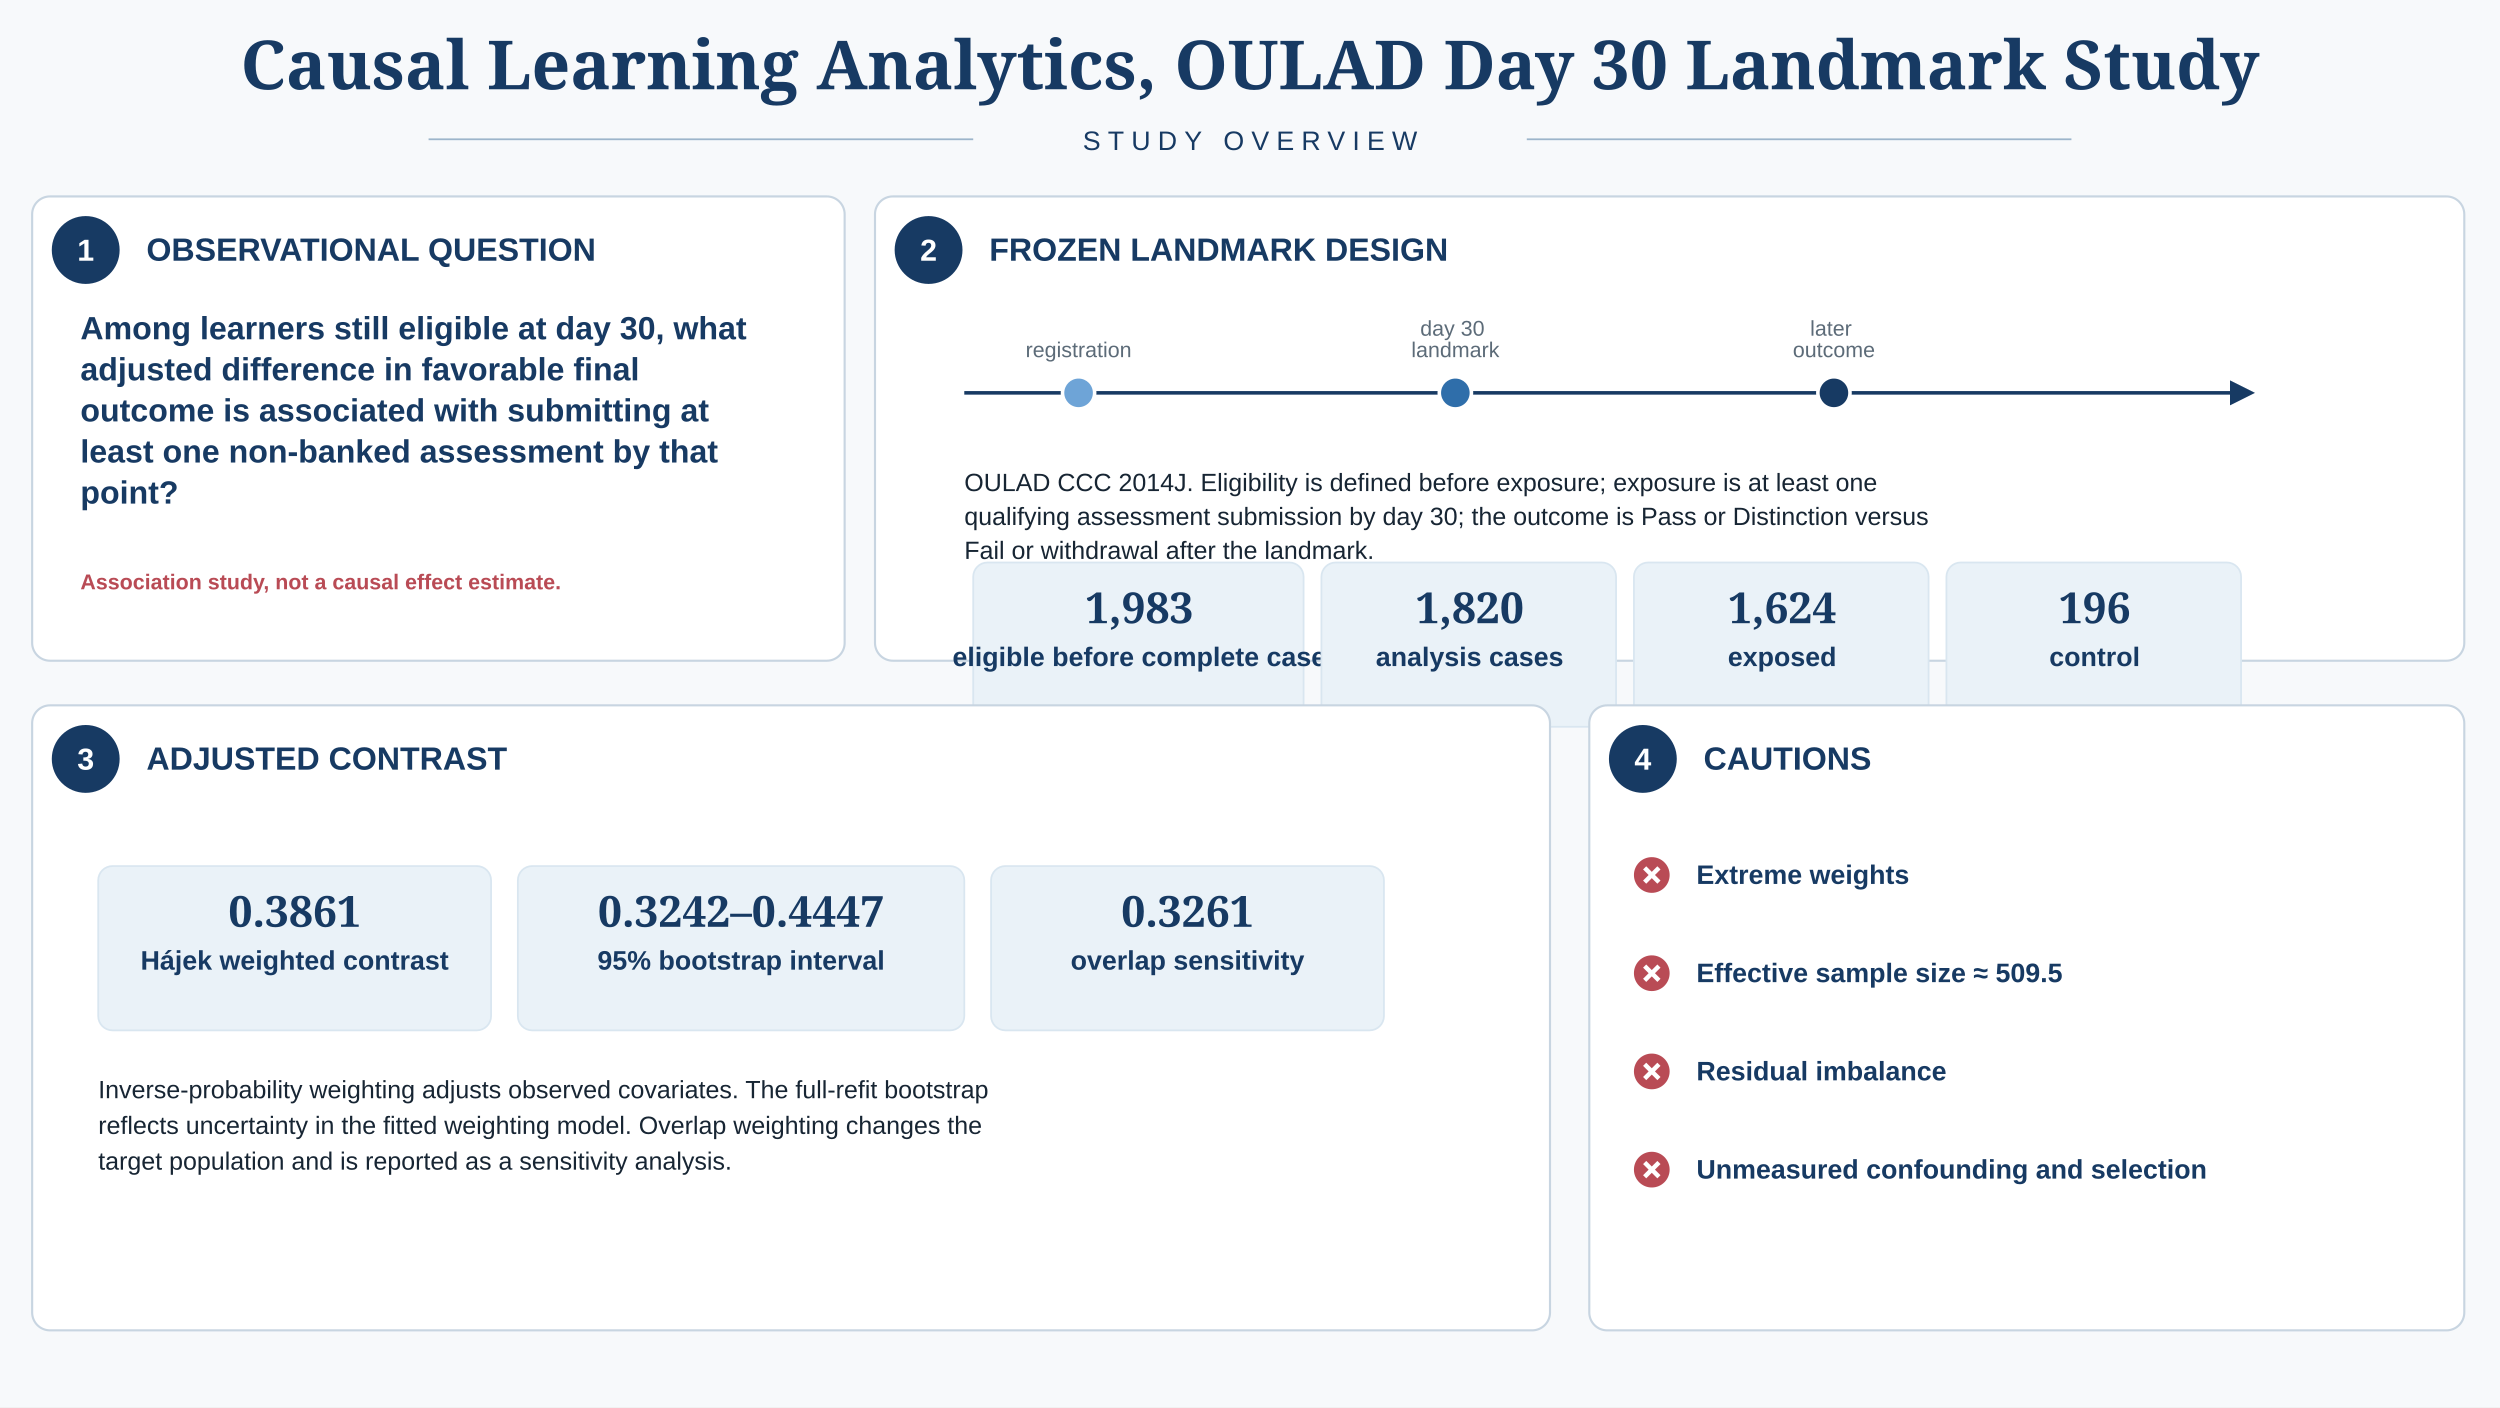
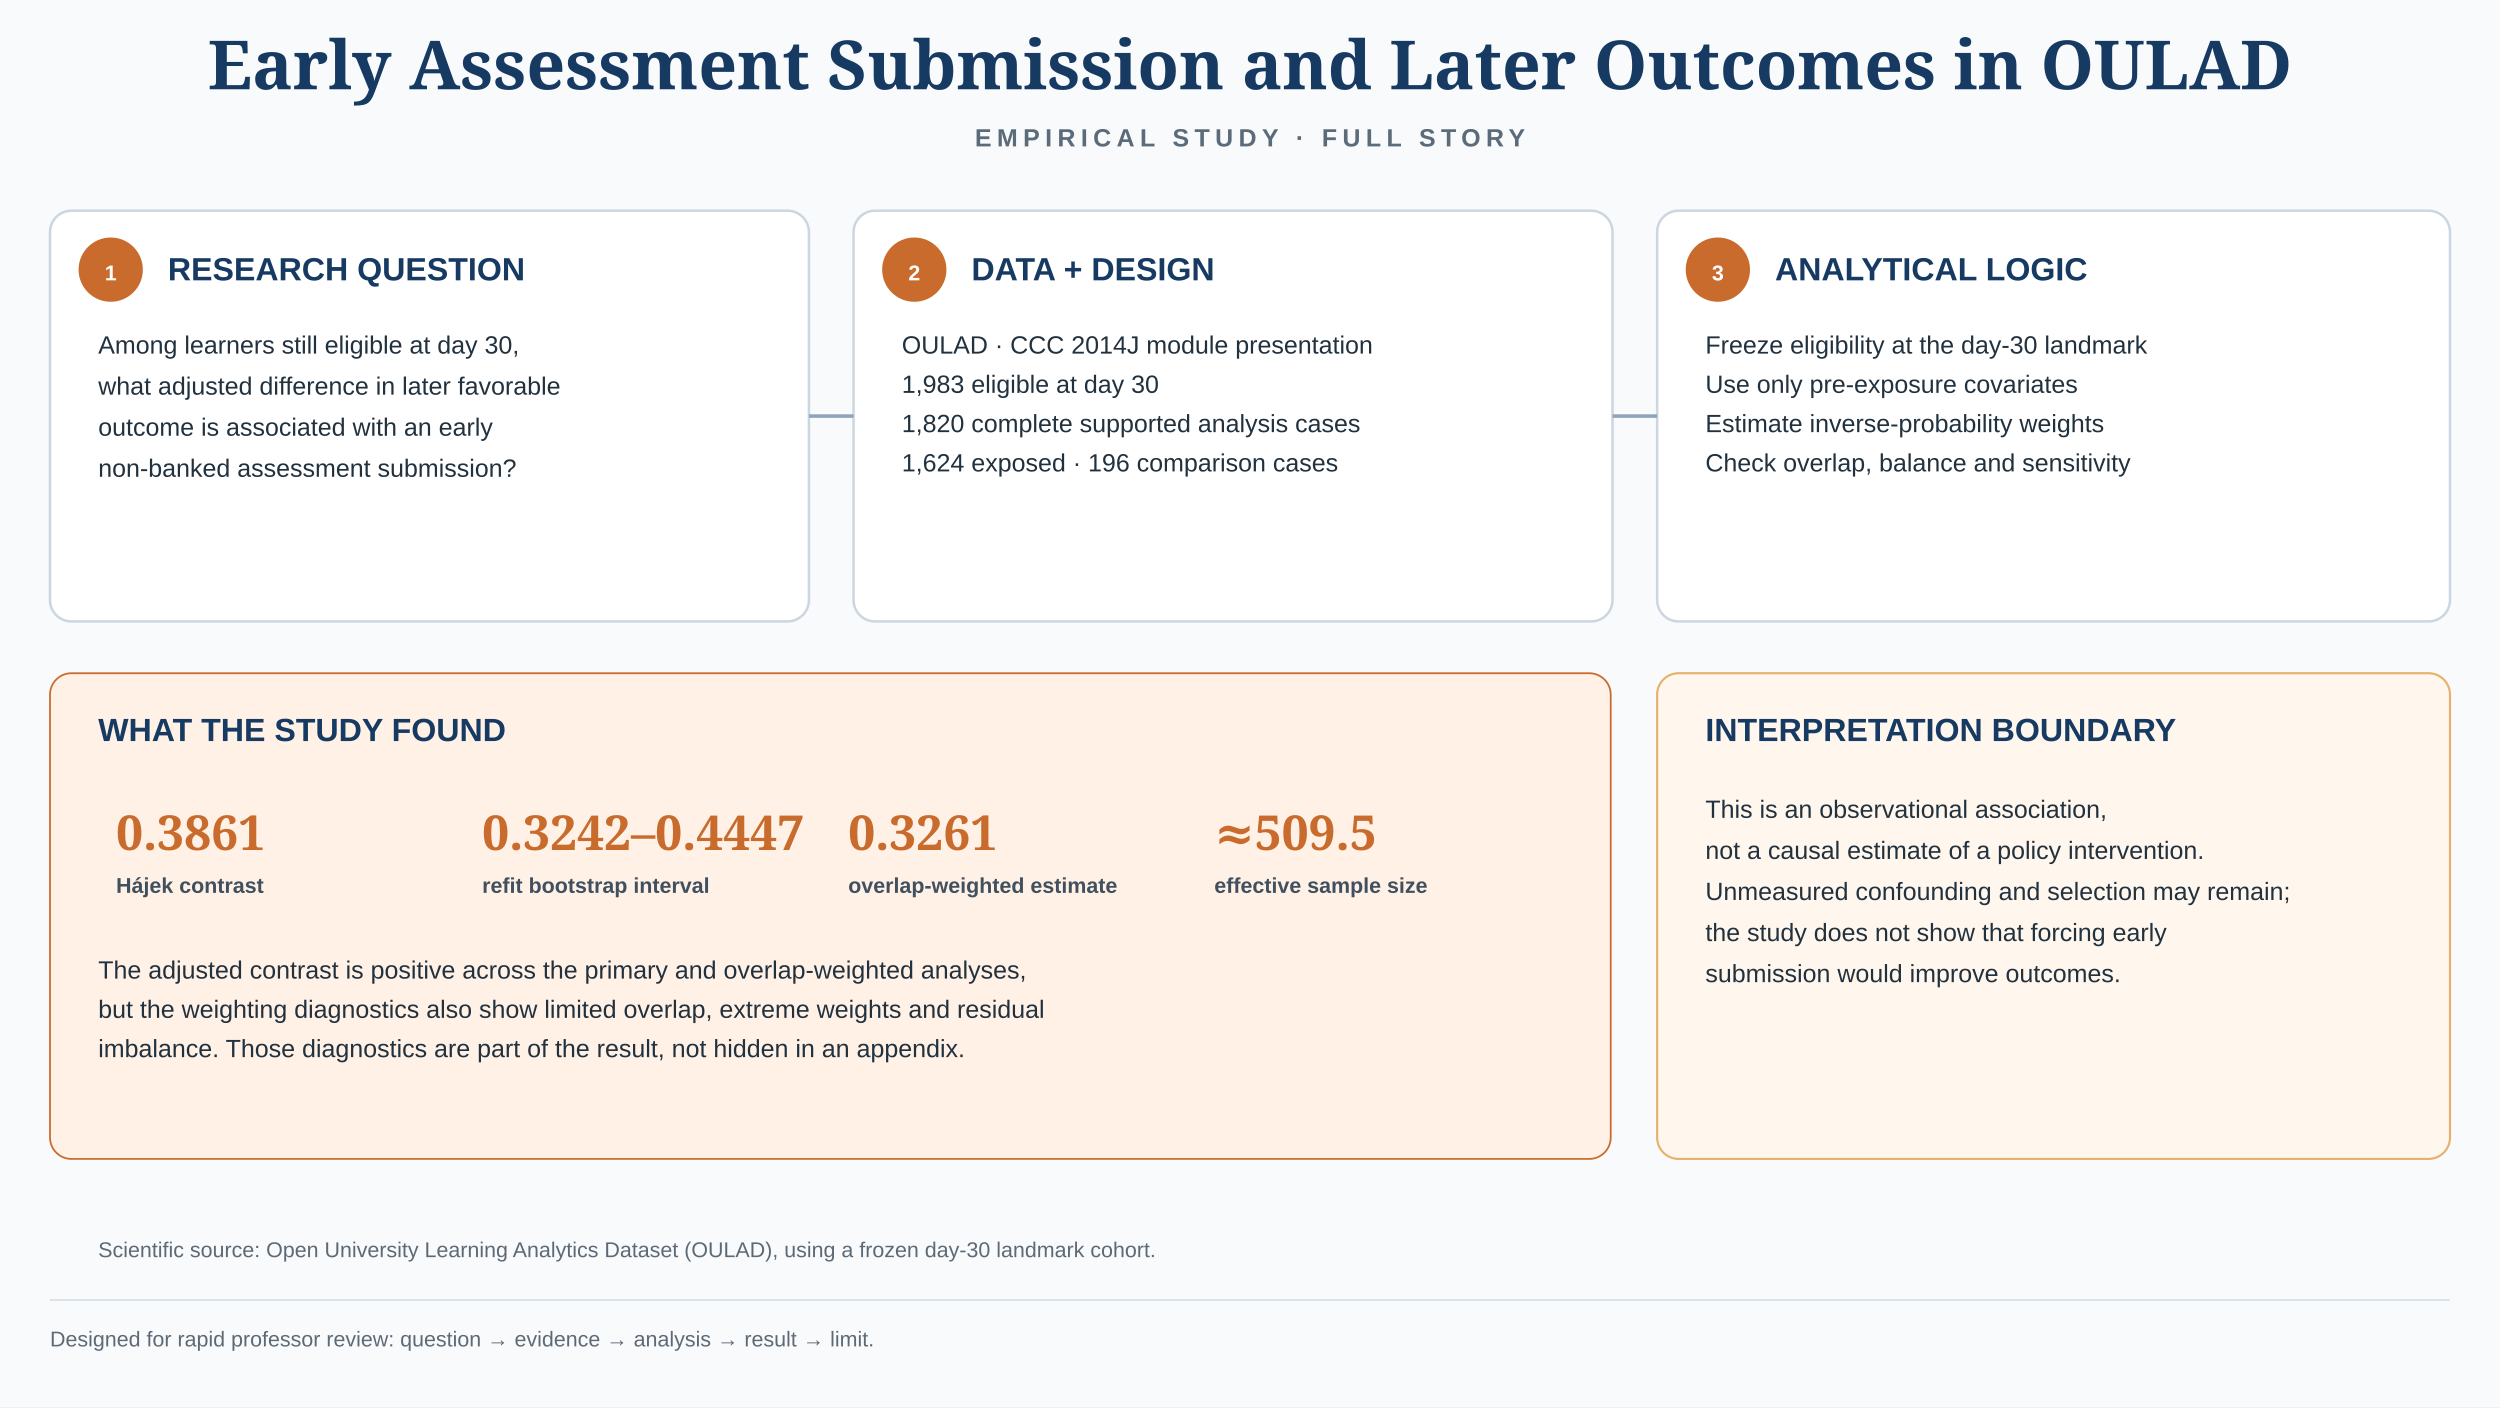
<svg xmlns="http://www.w3.org/2000/svg" viewBox="0 0 1400 788" role="img" aria-labelledby="title desc">
-   <rect width="1400" height="788" fill="#F7F9FB" />
-   <style>.title{font-family:Georgia,serif;font-weight:700;fill:#173A63;font-size:38px}.subtitle{font-family:Arial,sans-serif;fill:#173A63;font-size:15px;letter-spacing:4px}.h{font-family:Arial,sans-serif;font-weight:700;fill:#173A63;font-size:18px}.h2{font-family:Arial,sans-serif;font-weight:700;fill:#173A63;font-size:15px}.txt{font-family:Arial,sans-serif;fill:#172533;font-size:14px}.sm{font-family:Arial,sans-serif;fill:#5C6B78;font-size:12px}.metric{font-family:Georgia,serif;font-weight:700;fill:#173A63;font-size:24px}.card{fill:#FFFFFF;stroke:#C8D5E1;stroke-width:1.2}.soft{fill:#EAF2F8;stroke:#D9E6F0;stroke-width:1}</style>
-   <defs>
-     <marker id="arrow" viewBox="0 0 10 10" refX="8" refY="5" markerWidth="7" markerHeight="7" orient="auto">
-       <path d="M 0 0 L 10 5 L 0 10 z" fill="#173A63" />
-     </marker>
-   </defs>
-   <text x="700" y="50" text-anchor="middle" class="title">Causal Learning Analytics, OULAD Day 30 Landmark Study</text>
-   <line x1="240" y1="78" x2="545" y2="78" stroke="#9DB5CB" />
-   <line x1="855" y1="78" x2="1160" y2="78" stroke="#9DB5CB" />
-   <text x="700" y="84" text-anchor="middle" class="subtitle">STUDY OVERVIEW</text>
-   <rect x="18" y="110" width="455" height="260" rx="10" class="card" />
-   <circle cx="48" cy="140" r="19" fill="#173A63" />
-   <text x="48" y="146" text-anchor="middle" fill="white" font-family="Arial" font-weight="700" font-size="17">1</text>
-   <text x="82" y="146" class="h">OBSERVATIONAL QUESTION</text>
-   <text x="45" y="190" class="h">
-     <tspan x="45">Among learners still eligible at day 30, what</tspan>
-     <tspan x="45" dy="23">adjusted difference in favorable final</tspan>
-     <tspan x="45" dy="23">outcome is associated with submitting at</tspan>
-     <tspan x="45" dy="23">least one non-banked assessment by that</tspan>
-     <tspan x="45" dy="23">point?</tspan>
+   <rect width="1400" height="788" fill="#F8FAFC" />
+   <style>
+ .title{font:700 38px Georgia,serif;fill:#173A63}.sub{font:600 14px Arial,sans-serif;fill:#5B6B7A;letter-spacing:3px}.h{font:700 18px Arial,sans-serif;fill:#173A63}.body{font:14px Arial,sans-serif;fill:#21313E}.small{font:12px Arial,sans-serif;fill:#5D6A75}.metric{font:700 27px Georgia,serif;fill:#C96B2C}.metricLabel{font:600 12px Arial,sans-serif;fill:#40505E}.card{fill:#FFF;stroke:#CBD6E0;stroke-width:1.4}.soft{fill:#FFF1E6;stroke:#C96B2C;stroke-width:1}.flow{stroke:#8FA4B8;stroke-width:2;fill:none}.accent{fill:#C96B2C}.warn{fill:#FFF7ED;stroke:#E7B06B;stroke-width:1.2}
+ </style>
+   <text x="700" y="50" text-anchor="middle" class="title">Early Assessment Submission and Later Outcomes in OULAD</text>
+   <text x="700" y="82" text-anchor="middle" class="sub">EMPIRICAL STUDY · FULL STORY</text>
+   <rect x="28" y="118" width="425" height="230" rx="12" class="card" />
+   <circle cx="62" cy="151" r="18" class="accent" />
+   <text x="62" y="157" text-anchor="middle" fill="#fff" font-family="Arial" font-weight="700">1</text>
+   <text x="94" y="157" class="h">RESEARCH QUESTION</text>
+   <text x="55" y="198" class="body">
+     <tspan x="55">Among learners still eligible at day 30,</tspan>
+     <tspan x="55" dy="23">what adjusted difference in later favorable</tspan>
+     <tspan x="55" dy="23">outcome is associated with an early</tspan>
+     <tspan x="55" dy="23">non-banked assessment submission?</tspan>
  </text>
-   <text x="45" y="330" class="sm" style="fill:#B94B55;font-weight:700">Association study, not a causal effect estimate.</text>
-   <rect x="490" y="110" width="890" height="260" rx="10" class="card" />
-   <circle cx="520" cy="140" r="19" fill="#173A63" />
-   <text x="520" y="146" text-anchor="middle" fill="white" font-family="Arial" font-weight="700" font-size="17">2</text>
-   <text x="554" y="146" class="h">FROZEN LANDMARK DESIGN</text>
-   <line x1="540" y1="220" x2="1260" y2="220" stroke="#173A63" stroke-width="2" marker-end="url(#arrow)" />
-   <circle cx="604" cy="220" r="9" fill="#6EA4D7" stroke="white" stroke-width="2" />
-   <text x="604" y="200" class="sm" text-anchor="middle">registration</text>
-   <circle cx="815" cy="220" r="9" fill="#2F6EAA" stroke="white" stroke-width="2" />
-   <text x="815" y="188" class="sm" text-anchor="middle">
-     <tspan x="815">day 30</tspan>
-     <tspan x="815" dy="12">landmark</tspan>
+   <rect x="478" y="118" width="425" height="230" rx="12" class="card" />
+   <circle cx="512" cy="151" r="18" class="accent" />
+   <text x="512" y="157" text-anchor="middle" fill="#fff" font-family="Arial" font-weight="700">2</text>
+   <text x="544" y="157" class="h">DATA + DESIGN</text>
+   <text x="505" y="198" class="body">
+     <tspan x="505">OULAD · CCC 2014J module presentation</tspan>
+     <tspan x="505" dy="22">1,983 eligible at day 30</tspan>
+     <tspan x="505" dy="22">1,820 complete supported analysis cases</tspan>
+     <tspan x="505" dy="22">1,624 exposed · 196 comparison cases</tspan>
  </text>
-   <circle cx="1027" cy="220" r="9" fill="#173A63" stroke="white" stroke-width="2" />
-   <text x="1027" y="188" class="sm" text-anchor="middle">
-     <tspan x="1027">later</tspan>
-     <tspan x="1027" dy="12">outcome</tspan>
+   <rect x="928" y="118" width="444" height="230" rx="12" class="card" />
+   <circle cx="962" cy="151" r="18" class="accent" />
+   <text x="962" y="157" text-anchor="middle" fill="#fff" font-family="Arial" font-weight="700">3</text>
+   <text x="994" y="157" class="h">ANALYTICAL LOGIC</text>
+   <text x="955" y="198" class="body">
+     <tspan x="955">Freeze eligibility at the day-30 landmark</tspan>
+     <tspan x="955" dy="22">Use only pre-exposure covariates</tspan>
+     <tspan x="955" dy="22">Estimate inverse-probability weights</tspan>
+     <tspan x="955" dy="22">Check overlap, balance and sensitivity</tspan>
  </text>
-   <text x="540" y="275" class="txt">
-     <tspan x="540">OULAD CCC 2014J. Eligibility is defined before exposure; exposure is at least one</tspan>
-     <tspan x="540" dy="19">qualifying assessment submission by day 30; the outcome is Pass or Distinction versus</tspan>
-     <tspan x="540" dy="19">Fail or withdrawal after the landmark.</tspan>
+   <path d="M453 233 H478 M903 233 H928" class="flow" />
+   <rect x="28" y="377" width="874" height="272" rx="12" class="soft" />
+   <text x="55" y="415" class="h">WHAT THE STUDY FOUND</text>
+   <text x="65" y="476" class="metric">0.3861</text>
+   <text x="65" y="500" class="metricLabel">Hájek contrast</text>
+   <text x="270" y="476" class="metric">0.3242–0.4447</text>
+   <text x="270" y="500" class="metricLabel">refit bootstrap interval</text>
+   <text x="475" y="476" class="metric">0.3261</text>
+   <text x="475" y="500" class="metricLabel">overlap-weighted estimate</text>
+   <text x="680" y="476" class="metric">≈509.5</text>
+   <text x="680" y="500" class="metricLabel">effective sample size</text>
+   <text x="55" y="548" class="body">
+     <tspan x="55">The adjusted contrast is positive across the primary and overlap-weighted analyses,</tspan>
+     <tspan x="55" dy="22">but the weighting diagnostics also show limited overlap, extreme weights and residual</tspan>
+     <tspan x="55" dy="22">imbalance. Those diagnostics are part of the result, not hidden in an appendix.</tspan>
  </text>
-   <rect x="545" y="315" width="185" height="92" rx="8" class="soft" />
-   <text x="638" y="349" class="metric" text-anchor="middle">1,983</text>
-   <text x="638" y="373" class="h2" text-anchor="middle">eligible before complete case</text>
-   <rect x="740" y="315" width="165" height="92" rx="8" class="soft" />
-   <text x="823" y="349" class="metric" text-anchor="middle">1,820</text>
-   <text x="823" y="373" class="h2" text-anchor="middle">analysis cases</text>
-   <rect x="915" y="315" width="165" height="92" rx="8" class="soft" />
-   <text x="998" y="349" class="metric" text-anchor="middle">1,624</text>
-   <text x="998" y="373" class="h2" text-anchor="middle">exposed</text>
-   <rect x="1090" y="315" width="165" height="92" rx="8" class="soft" />
-   <text x="1173" y="349" class="metric" text-anchor="middle">196</text>
-   <text x="1173" y="373" class="h2" text-anchor="middle">control</text>
-   <rect x="18" y="395" width="850" height="350" rx="10" class="card" />
-   <circle cx="48" cy="425" r="19" fill="#173A63" />
-   <text x="48" y="431" text-anchor="middle" fill="white" font-family="Arial" font-weight="700" font-size="17">3</text>
-   <text x="82" y="431" class="h">ADJUSTED CONTRAST</text>
-   <rect x="55" y="485" width="220" height="92" rx="8" class="soft" />
-   <text x="165" y="519" class="metric" text-anchor="middle">0.3861</text>
-   <text x="165" y="543" class="h2" text-anchor="middle">Hájek weighted contrast</text>
-   <rect x="290" y="485" width="250" height="92" rx="8" class="soft" />
-   <text x="415" y="519" class="metric" text-anchor="middle">0.3242–0.4447</text>
-   <text x="415" y="543" class="h2" text-anchor="middle">95% bootstrap interval</text>
-   <rect x="555" y="485" width="220" height="92" rx="8" class="soft" />
-   <text x="665" y="519" class="metric" text-anchor="middle">0.3261</text>
-   <text x="665" y="543" class="h2" text-anchor="middle">overlap sensitivity</text>
-   <text x="55" y="615" class="txt">
-     <tspan x="55">Inverse-probability weighting adjusts observed covariates. The full-refit bootstrap</tspan>
-     <tspan x="55" dy="20">reflects uncertainty in the fitted weighting model. Overlap weighting changes the</tspan>
-     <tspan x="55" dy="20">target population and is reported as a sensitivity analysis.</tspan>
+   <rect x="928" y="377" width="444" height="272" rx="12" class="warn" />
+   <text x="955" y="415" class="h">INTERPRETATION BOUNDARY</text>
+   <text x="955" y="458" class="body">
+     <tspan x="955">This is an observational association,</tspan>
+     <tspan x="955" dy="23">not a causal estimate of a policy intervention.</tspan>
+     <tspan x="955" dy="23">Unmeasured confounding and selection may remain;</tspan>
+     <tspan x="955" dy="23">the study does not show that forcing early</tspan>
+     <tspan x="955" dy="23">submission would improve outcomes.</tspan>
  </text>
-   <rect x="890" y="395" width="490" height="350" rx="10" class="card" />
-   <circle cx="920" cy="425" r="19" fill="#173A63" />
-   <text x="920" y="431" text-anchor="middle" fill="white" font-family="Arial" font-weight="700" font-size="17">4</text>
-   <text x="954" y="431" class="h">CAUTIONS</text>
-   <circle cx="925" cy="490" r="10" fill="#B94B55" />
-   <path d="M 921 486 l8 8 M 929 486 l-8 8" stroke="white" stroke-width="2.5" />
-   <text x="950" y="495" class="h2">Extreme weights</text>
-   <circle cx="925" cy="545" r="10" fill="#B94B55" />
-   <path d="M 921 541 l8 8 M 929 541 l-8 8" stroke="white" stroke-width="2.5" />
-   <text x="950" y="550" class="h2">Effective sample size ≈ 509.5</text>
-   <circle cx="925" cy="600" r="10" fill="#B94B55" />
-   <path d="M 921 596 l8 8 M 929 596 l-8 8" stroke="white" stroke-width="2.5" />
-   <text x="950" y="605" class="h2">Residual imbalance</text>
-   <circle cx="925" cy="655" r="10" fill="#B94B55" />
-   <path d="M 921 651 l8 8 M 929 651 l-8 8" stroke="white" stroke-width="2.5" />
-   <text x="950" y="660" class="h2">Unmeasured confounding and selection</text>
+   <text x="55" y="704" class="small">Scientific source: Open University Learning Analytics Dataset (OULAD), using a frozen day-30 landmark cohort.</text>
+   <line x1="28" y1="728" x2="1372" y2="728" stroke="#D7E0E8" />
+   <text x="28" y="754" class="small">Designed for rapid professor review: question → evidence → analysis → result → limit.</text>
</svg>
